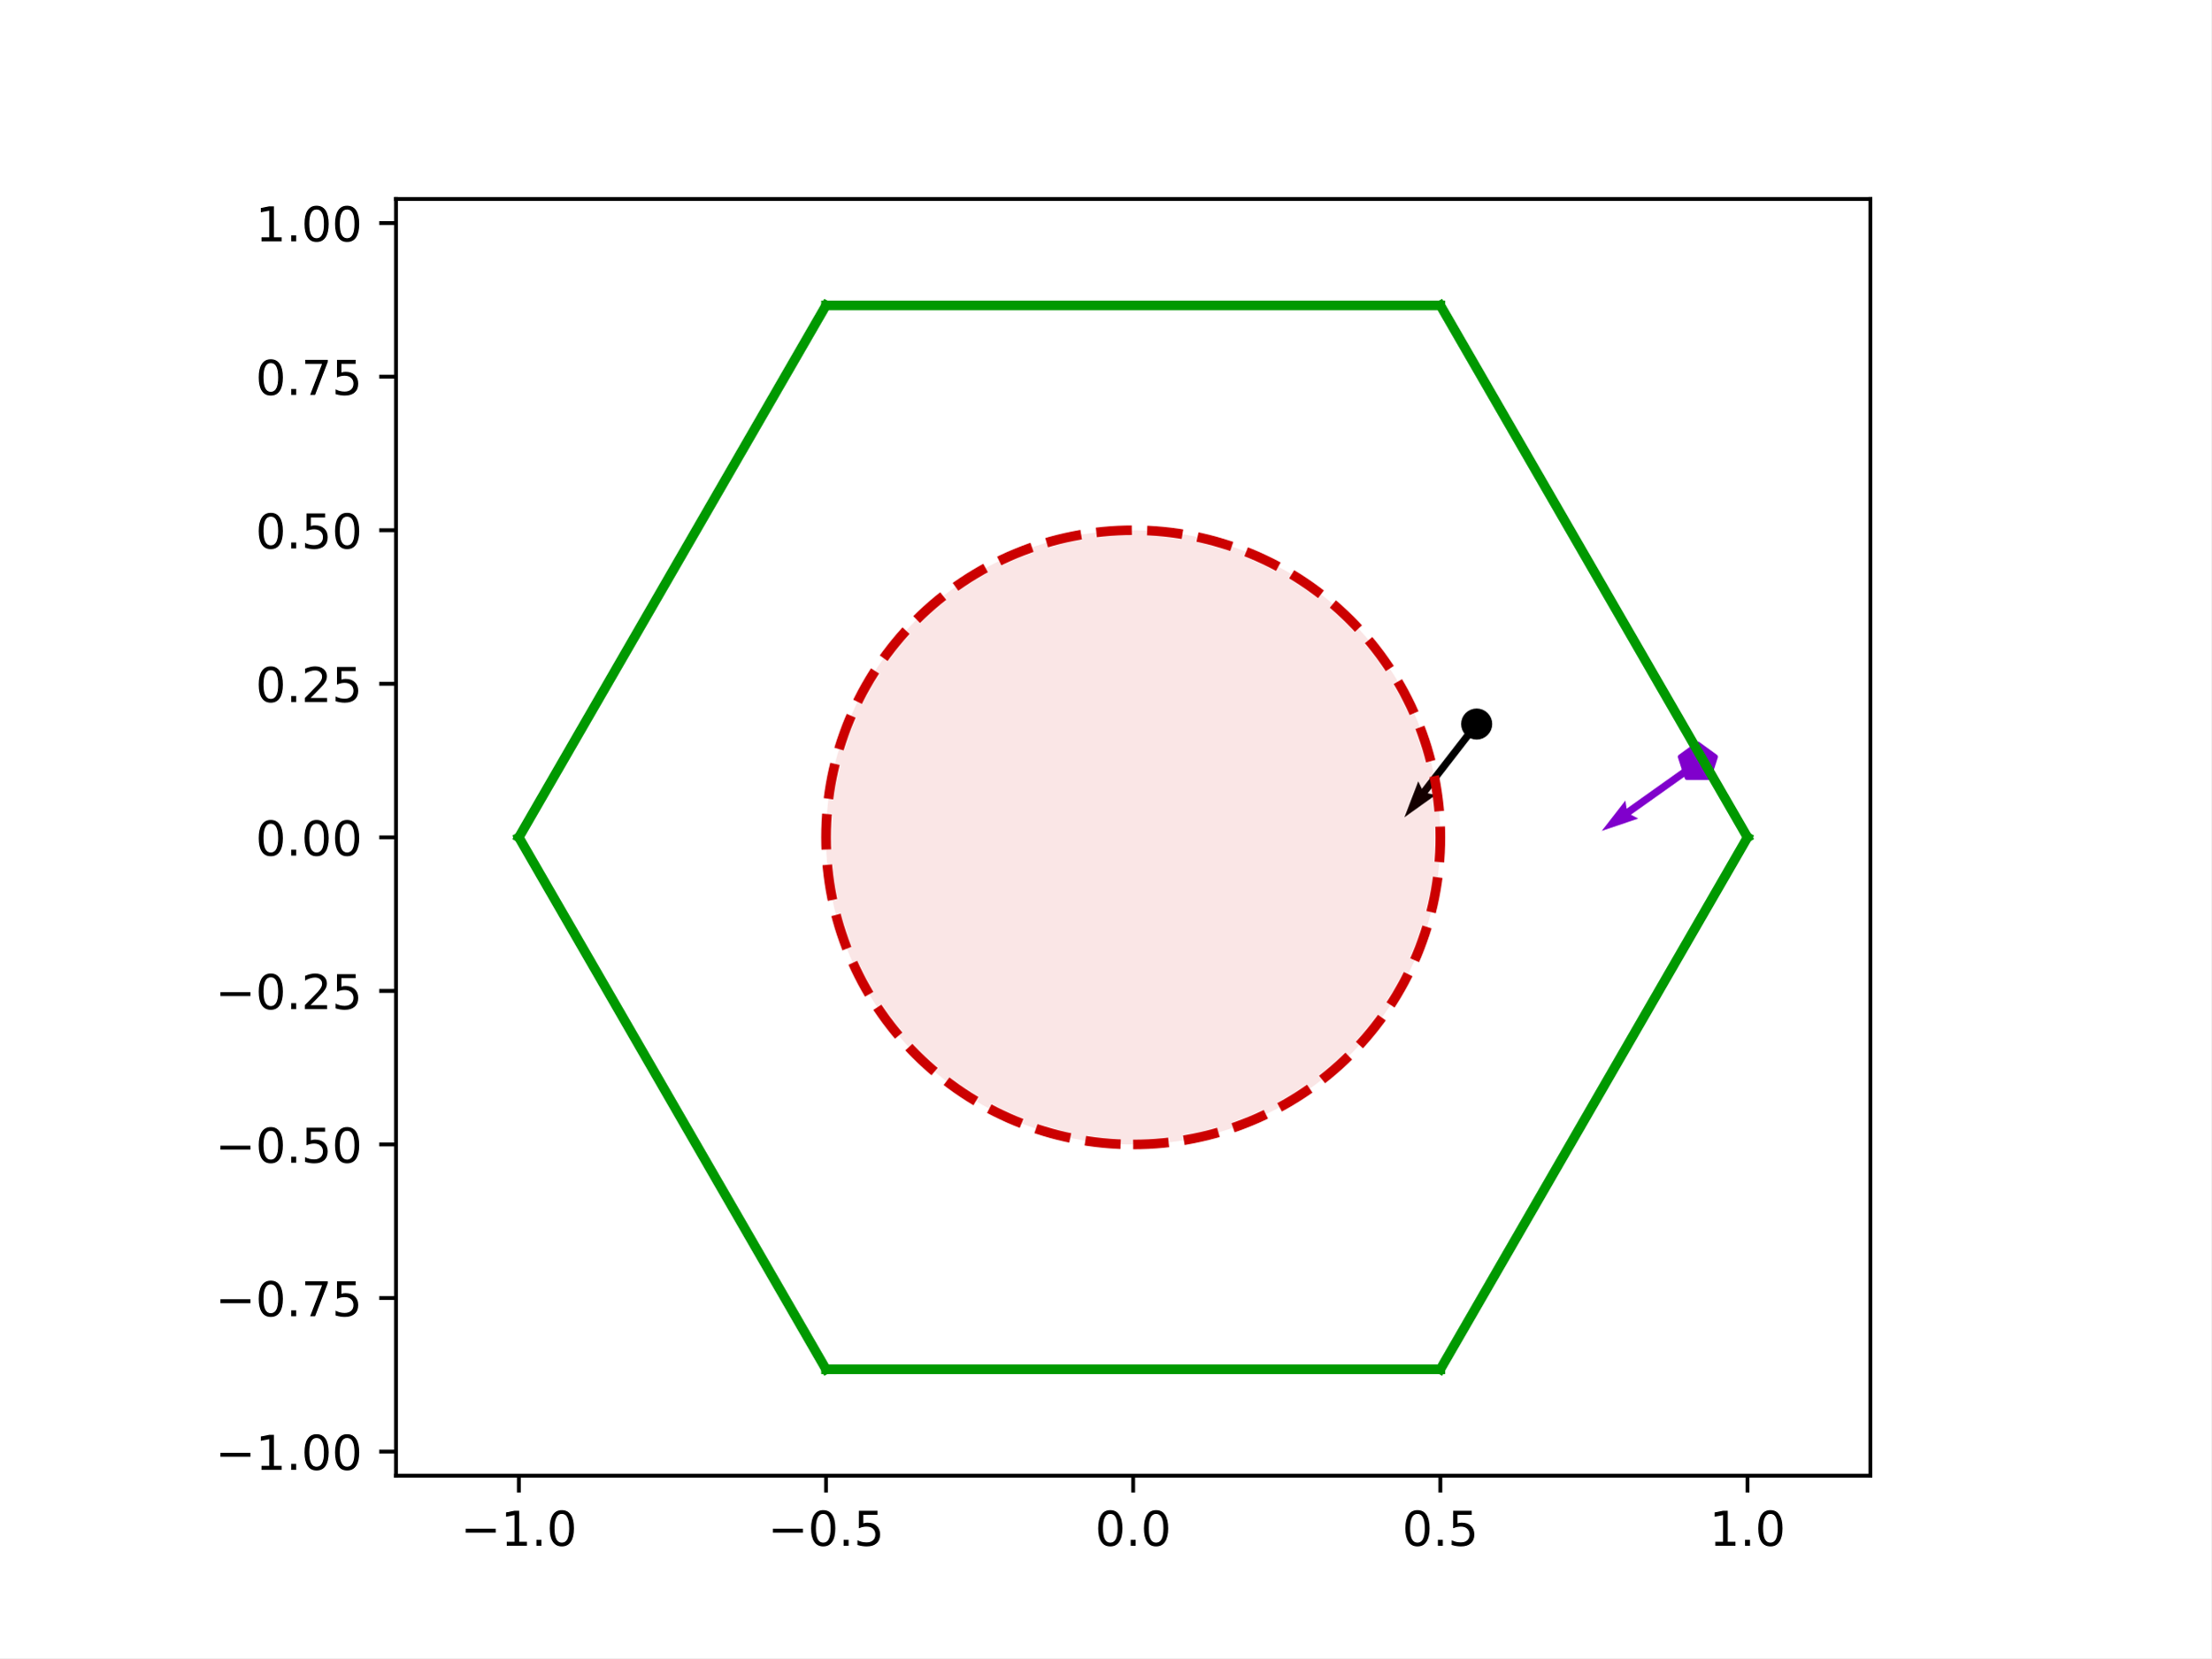
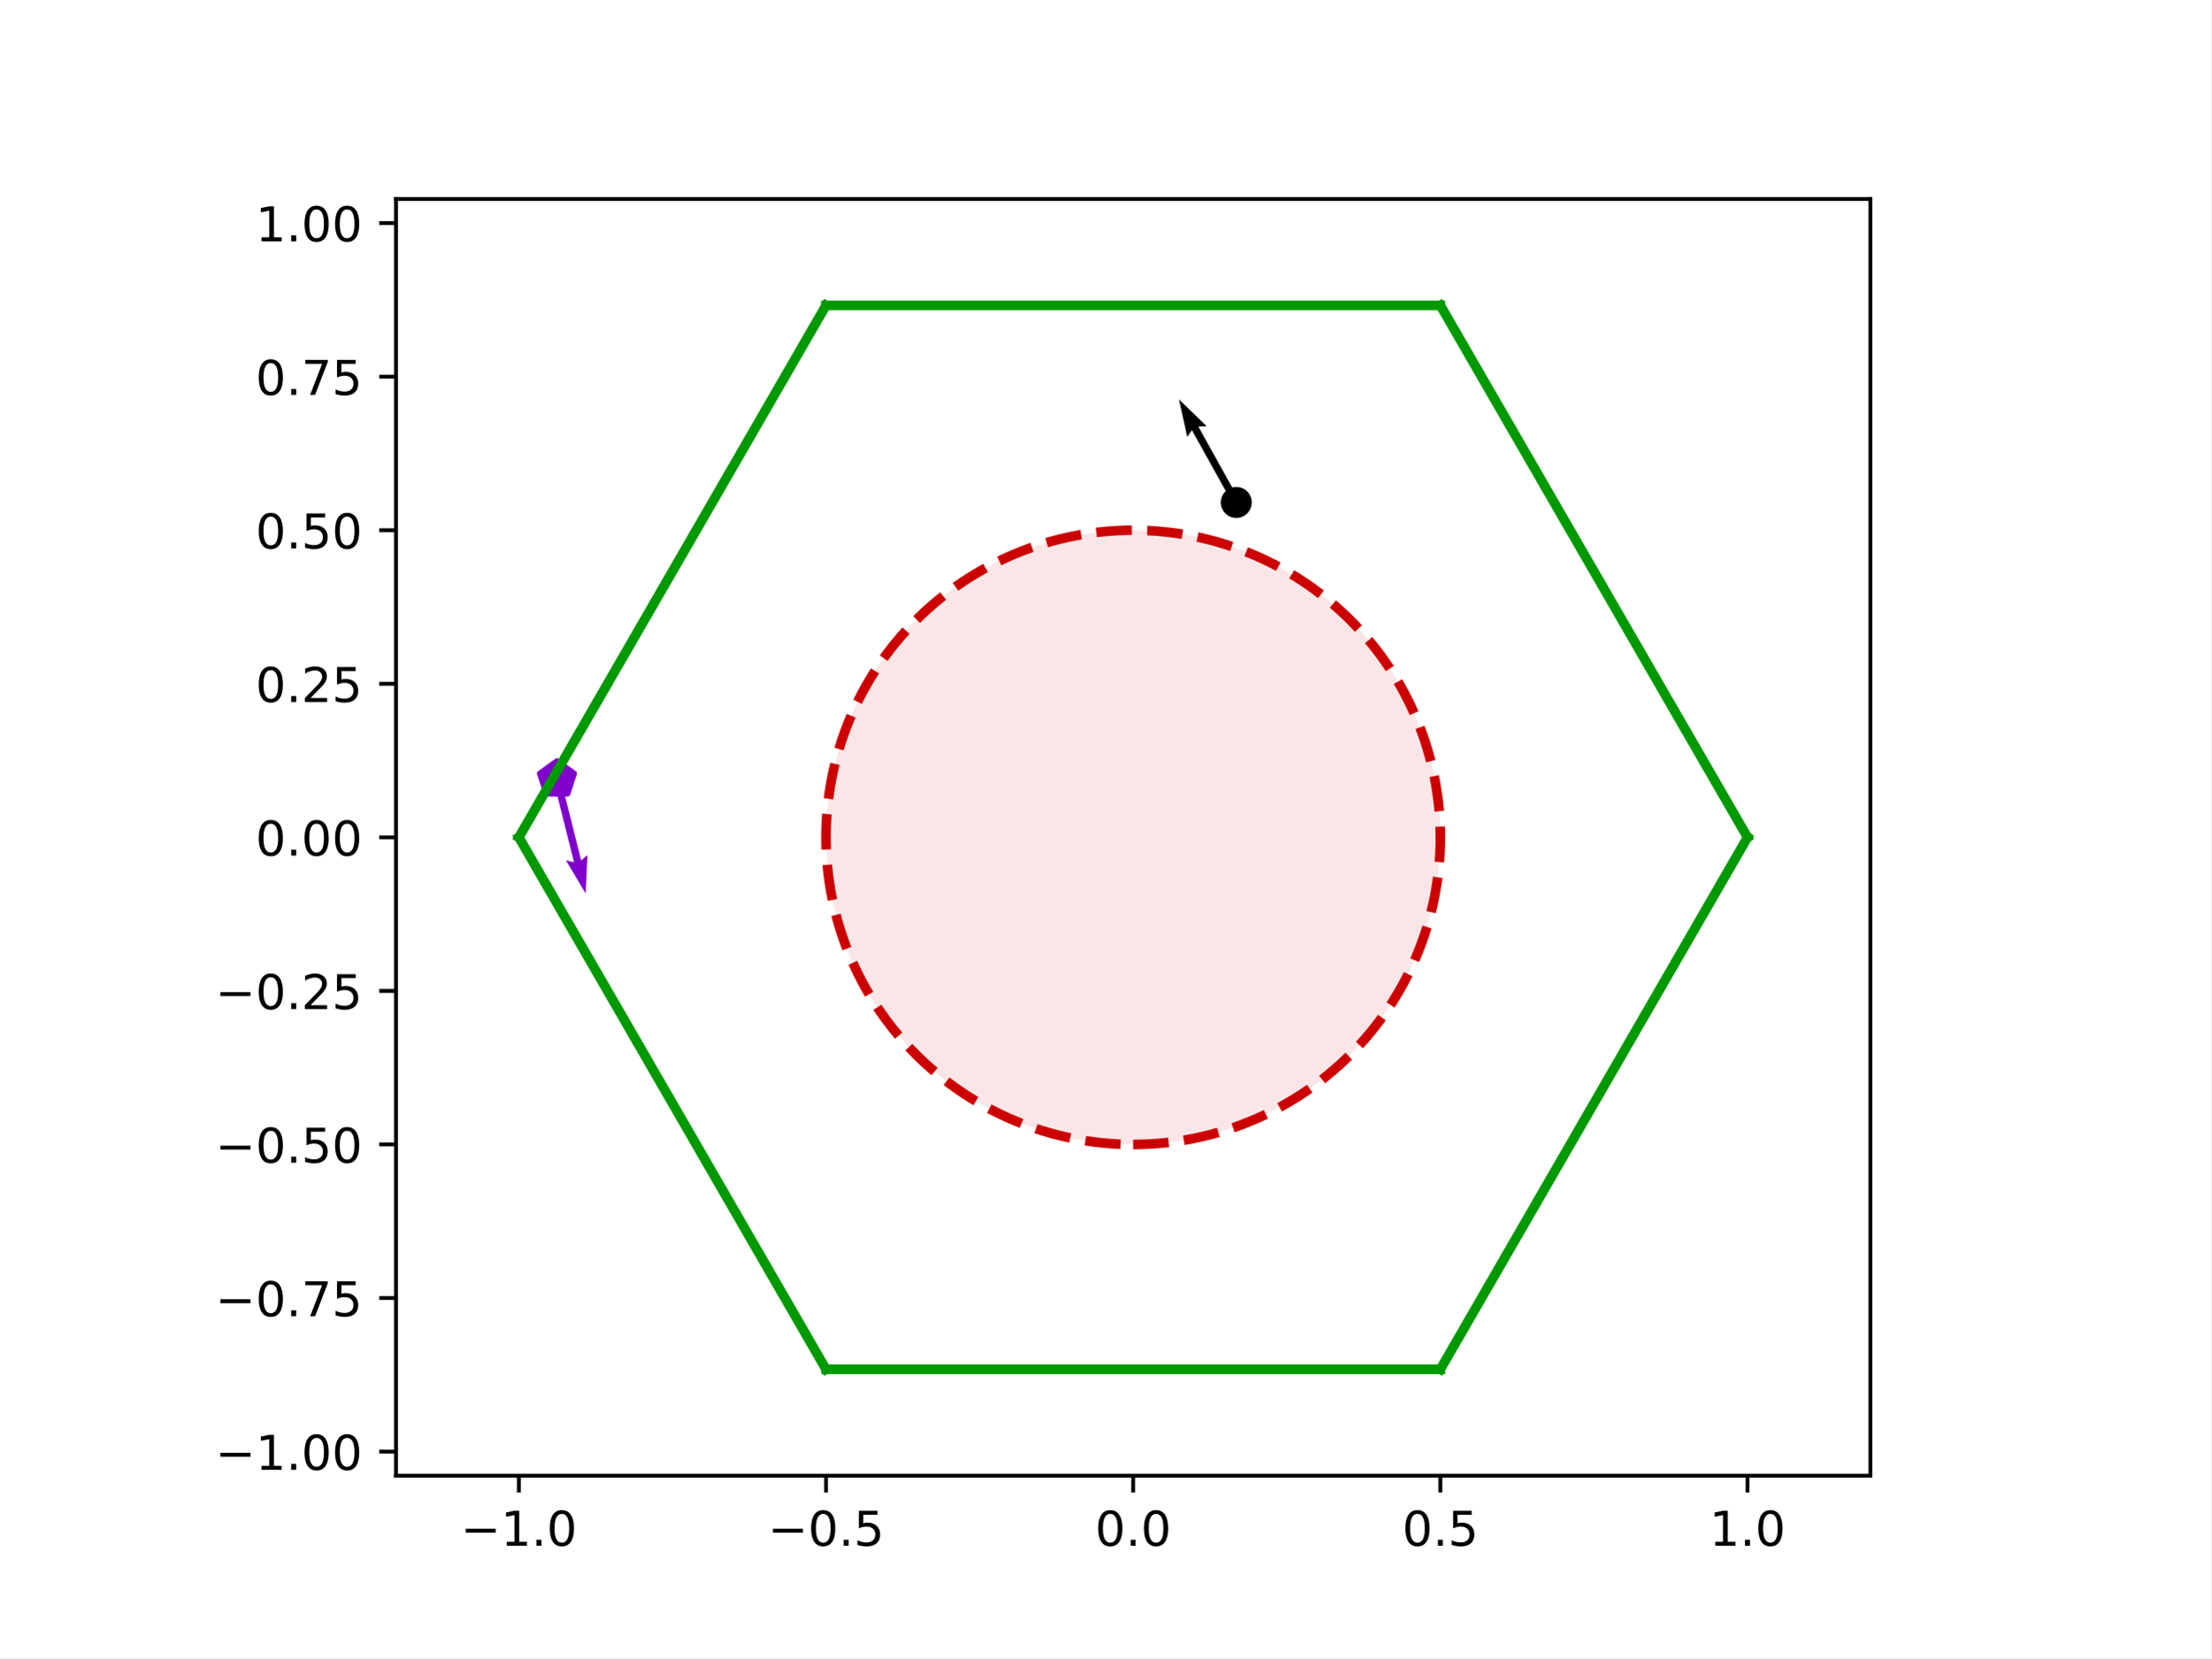
<svg xmlns="http://www.w3.org/2000/svg" xmlns:xlink="http://www.w3.org/1999/xlink" height="345.6pt" version="1.1" viewBox="0 0 460.8 345.6" width="460.8pt">
  <defs>
    <style type="text/css">
*{stroke-linecap:butt;stroke-linejoin:round;}
  </style>
  </defs>
  <g id="figure_1">
    <g id="patch_1">
      <path d="M 0 345.6  L 460.8 345.6  L 460.8 0  L 0 0  z " style="fill:#ffffff;" />
    </g>
    <g id="axes_1">
      <g id="patch_2">
        <path d="M 82.52 307.584  L 389.8 307.584  L 389.8 41.472  L 82.52 41.472  z " style="fill:#ffffff;" />
      </g>
      <g id="PathCollection_1">
        <defs>
-           <path d="M 0 2.739  C 0.726 2.739 1.423 2.45 1.936 1.936  C 2.45 1.423 2.739 0.726 2.739 0  C 2.739 -0.726 2.45 -1.423 1.936 -1.936  C 1.423 -2.45 0.726 -2.739 0 -2.739  C -0.726 -2.739 -1.423 -2.45 -1.936 -1.936  C -2.45 -1.423 -2.739 -0.726 -2.739 0  C -2.739 0.726 -2.45 1.423 -1.936 1.936  C -1.423 2.45 -0.726 2.739 0 2.739  z " id="m1dd97c3e53" style="stroke:#000000;" />
+           <path d="M 0 2.739  C 0.726 2.739 1.423 2.45 1.936 1.936  C 2.45 1.423 2.739 0.726 2.739 0  C 2.739 -0.726 2.45 -1.423 1.936 -1.936  C 1.423 -2.45 0.726 -2.739 0 -2.739  C -0.726 -2.739 -1.423 -2.45 -1.936 -1.936  C -2.45 -1.423 -2.739 -0.726 -2.739 0  C -2.739 0.726 -2.45 1.423 -1.936 1.936  C -1.423 2.45 -0.726 2.739 0 2.739  z " id="m6fb320b72f" style="stroke:#000000;" />
        </defs>
-         <g clip-path="url(#p5c80948dae)">
-           <use style="stroke:#000000;" x="307.742" xlink:href="#m1dd97c3e53" y="150.91" />
+         <g clip-path="url(#p6748a60231)">
+           <use style="stroke:#000000;" x="257.648" xlink:href="#m6fb320b72f" y="104.72" />
        </g>
      </g>
      <g id="Quiver_1">
-         <path clip-path="url(#p5c80948dae)" d="M 308.35 151.381  L 297.53 165.349  L 299.215 165.683  L 292.689 170.345  L 295.571 162.86  L 296.316 164.409  L 307.135 150.44  L 308.35 151.381  " />
+         <path clip-path="url(#p6748a60231)" d="M 256.977 105.094  L 248.394 89.65  L 247.424 91.067  L 245.707 83.233  L 251.453 88.828  L 249.737 88.903  L 258.319 104.347  L 256.977 105.094  " />
      </g>
      <g id="PathCollection_2">
        <defs>
-           <path d="M 0 -3.873  L -3.683 -1.197  L -2.276 3.133  L 2.276 3.133  L 3.683 -1.197  z " id="m8ec7533a90" style="stroke:#8000cc;" />
+           <path d="M 0 -3.873  L -3.683 -1.197  L -2.276 3.133  L 2.276 3.133  L 3.683 -1.197  z " id="me4185b2a44" style="stroke:#8000cc;" />
        </defs>
-         <g clip-path="url(#p5c80948dae)">
-           <use style="fill:#8000cc;stroke:#8000cc;" x="353.848" xlink:href="#m8ec7533a90" y="158.941" />
+         <g clip-path="url(#p6748a60231)">
+           <use style="fill:#8000cc;stroke:#8000cc;" x="116.068" xlink:href="#me4185b2a44" y="162.386" />
        </g>
      </g>
      <g id="Quiver_2">
-         <path clip-path="url(#p5c80948dae)" d="M 354.293 159.567  L 339.894 169.806  L 341.41 170.613  L 333.814 173.186  L 338.739 166.856  L 339.003 168.554  L 353.403 158.314  L 354.293 159.567  " style="fill:#8000cc;" />
+         <path clip-path="url(#p6748a60231)" d="M 116.813 162.199  L 121.111 179.336  L 122.415 178.218  L 122.048 186.229  L 117.944 179.339  L 119.621 179.71  L 115.323 162.572  L 116.813 162.199  " style="fill:#8000cc;" />
      </g>
      <g id="patch_3">
-         <path clip-path="url(#p5c80948dae)" d="M 236.16 238.545  C 253.137 238.545 269.422 231.799 281.427 219.795  C 293.431 207.79 300.177 191.505 300.177 174.528  C 300.177 157.551 293.431 141.266 281.427 129.261  C 269.422 117.257 253.137 110.511 236.16 110.511  C 219.183 110.511 202.898 117.257 190.893 129.261  C 178.889 141.266 172.143 157.551 172.143 174.528  C 172.143 191.505 178.889 207.79 190.893 219.795  C 202.898 231.799 219.183 238.545 236.16 238.545  z " style="fill:#cc0000;fill-opacity:0.1;stroke:#cc0000;stroke-dasharray:7.4,3.2;stroke-dashoffset:0;stroke-linejoin:miter;stroke-width:2;" />
+         <path clip-path="url(#p6748a60231)" d="M 236.16 238.545  C 253.137 238.545 269.422 231.799 281.427 219.795  C 293.431 207.79 300.177 191.505 300.177 174.528  C 300.177 157.551 293.431 141.266 281.427 129.261  C 269.422 117.257 253.137 110.511 236.16 110.511  C 219.183 110.511 202.898 117.257 190.893 129.261  C 178.889 141.266 172.143 157.551 172.143 174.528  C 172.143 191.505 178.889 207.79 190.893 219.795  C 202.898 231.799 219.183 238.545 236.16 238.545  z " style="fill:#cc0000;fill-opacity:0.1;stroke:#cc0000;stroke-dasharray:7.4,3.2;stroke-dashoffset:0;stroke-linejoin:miter;stroke-width:2;" />
      </g>
      <g id="matplotlib.axis_1">
        <g id="xtick_1">
          <g id="line2d_1">
            <defs>
-               <path d="M 0 0  L 0 3.5  " id="m0c7ed55211" style="stroke:#000000;stroke-width:0.8;" />
-             </defs>
-             <g>
-               <use style="stroke:#000000;stroke-width:0.8;" x="108.127" xlink:href="#m0c7ed55211" y="307.584" />
+               <path d="M 0 0  L 0 3.5  " id="m9bac043269" style="stroke:#000000;stroke-width:0.8;" />
+             </defs>
+             <g>
+               <use style="stroke:#000000;stroke-width:0.8;" x="108.127" xlink:href="#m9bac043269" y="307.584" />
            </g>
          </g>
          <g id="text_1">
            <defs>
              <path d="M 10.594 35.5  L 73.188 35.5  L 73.188 27.203  L 10.594 27.203  z " id="DejaVuSans-2212" />
              <path d="M 12.406 8.297  L 28.516 8.297  L 28.516 63.922  L 10.984 60.406  L 10.984 69.391  L 28.422 72.906  L 38.281 72.906  L 38.281 8.297  L 54.391 8.297  L 54.391 0  L 12.406 0  z " id="DejaVuSans-31" />
              <path d="M 10.688 12.406  L 21 12.406  L 21 0  L 10.688 0  z " id="DejaVuSans-2e" />
              <path d="M 31.781 66.406  Q 24.172 66.406 20.328 58.906  Q 16.5 51.422 16.5 36.375  Q 16.5 21.391 20.328 13.891  Q 24.172 6.391 31.781 6.391  Q 39.453 6.391 43.281 13.891  Q 47.125 21.391 47.125 36.375  Q 47.125 51.422 43.281 58.906  Q 39.453 66.406 31.781 66.406  z M 31.781 74.219  Q 44.047 74.219 50.516 64.516  Q 56.984 54.828 56.984 36.375  Q 56.984 17.969 50.516 8.266  Q 44.047 -1.422 31.781 -1.422  Q 19.531 -1.422 13.062 8.266  Q 6.594 17.969 6.594 36.375  Q 6.594 54.828 13.062 64.516  Q 19.531 74.219 31.781 74.219  z " id="DejaVuSans-30" />
            </defs>
            <g transform="translate(95.9854 322.1824)scale(0.1 -0.1)">
              <use xlink:href="#DejaVuSans-2212" />
              <use x="83.789" xlink:href="#DejaVuSans-31" />
              <use x="147.412" xlink:href="#DejaVuSans-2e" />
              <use x="179.199" xlink:href="#DejaVuSans-30" />
            </g>
          </g>
        </g>
        <g id="xtick_2">
          <g id="line2d_2">
            <g>
-               <use style="stroke:#000000;stroke-width:0.8;" x="172.143" xlink:href="#m0c7ed55211" y="307.584" />
+               <use style="stroke:#000000;stroke-width:0.8;" x="172.143" xlink:href="#m9bac043269" y="307.584" />
            </g>
          </g>
          <g id="text_2">
            <defs>
              <path d="M 10.797 72.906  L 49.516 72.906  L 49.516 64.594  L 19.828 64.594  L 19.828 46.734  Q 21.969 47.469 24.109 47.828  Q 26.266 48.188 28.422 48.188  Q 40.625 48.188 47.75 41.5  Q 54.891 34.812 54.891 23.391  Q 54.891 11.625 47.562 5.094  Q 40.234 -1.422 26.906 -1.422  Q 22.312 -1.422 17.547 -0.641  Q 12.797 0.141 7.719 1.703  L 7.719 11.625  Q 12.109 9.234 16.797 8.062  Q 21.484 6.891 26.703 6.891  Q 35.156 6.891 40.078 11.328  Q 45.016 15.766 45.016 23.391  Q 45.016 31 40.078 35.438  Q 35.156 39.891 26.703 39.891  Q 22.75 39.891 18.812 39.016  Q 14.891 38.141 10.797 36.281  z " id="DejaVuSans-35" />
            </defs>
            <g transform="translate(160.002 322.1824)scale(0.1 -0.1)">
              <use xlink:href="#DejaVuSans-2212" />
              <use x="83.789" xlink:href="#DejaVuSans-30" />
              <use x="147.412" xlink:href="#DejaVuSans-2e" />
              <use x="179.199" xlink:href="#DejaVuSans-35" />
            </g>
          </g>
        </g>
        <g id="xtick_3">
          <g id="line2d_3">
            <g>
-               <use style="stroke:#000000;stroke-width:0.8;" x="236.16" xlink:href="#m0c7ed55211" y="307.584" />
+               <use style="stroke:#000000;stroke-width:0.8;" x="236.16" xlink:href="#m9bac043269" y="307.584" />
            </g>
          </g>
          <g id="text_3">
            <g transform="translate(228.2084 322.1824)scale(0.1 -0.1)">
              <use xlink:href="#DejaVuSans-30" />
              <use x="63.623" xlink:href="#DejaVuSans-2e" />
              <use x="95.41" xlink:href="#DejaVuSans-30" />
            </g>
          </g>
        </g>
        <g id="xtick_4">
          <g id="line2d_4">
            <g>
-               <use style="stroke:#000000;stroke-width:0.8;" x="300.177" xlink:href="#m0c7ed55211" y="307.584" />
+               <use style="stroke:#000000;stroke-width:0.8;" x="300.177" xlink:href="#m9bac043269" y="307.584" />
            </g>
          </g>
          <g id="text_4">
            <g transform="translate(292.225 322.1824)scale(0.1 -0.1)">
              <use xlink:href="#DejaVuSans-30" />
              <use x="63.623" xlink:href="#DejaVuSans-2e" />
              <use x="95.41" xlink:href="#DejaVuSans-35" />
            </g>
          </g>
        </g>
        <g id="xtick_5">
          <g id="line2d_5">
            <g>
-               <use style="stroke:#000000;stroke-width:0.8;" x="364.193" xlink:href="#m0c7ed55211" y="307.584" />
+               <use style="stroke:#000000;stroke-width:0.8;" x="364.193" xlink:href="#m9bac043269" y="307.584" />
            </g>
          </g>
          <g id="text_5">
            <g transform="translate(356.2416 322.1824)scale(0.1 -0.1)">
              <use xlink:href="#DejaVuSans-31" />
              <use x="63.623" xlink:href="#DejaVuSans-2e" />
              <use x="95.41" xlink:href="#DejaVuSans-30" />
            </g>
          </g>
        </g>
      </g>
      <g id="matplotlib.axis_2">
        <g id="ytick_1">
          <g id="line2d_6">
            <defs>
-               <path d="M 0 0  L -3.5 0  " id="me3d9f01977" style="stroke:#000000;stroke-width:0.8;" />
-             </defs>
-             <g>
-               <use style="stroke:#000000;stroke-width:0.8;" x="82.52" xlink:href="#me3d9f01977" y="302.561" />
+               <path d="M 0 0  L -3.5 0  " id="me197e3326c" style="stroke:#000000;stroke-width:0.8;" />
+             </defs>
+             <g>
+               <use style="stroke:#000000;stroke-width:0.8;" x="82.52" xlink:href="#me197e3326c" y="302.561" />
            </g>
          </g>
          <g id="text_6">
            <g transform="translate(44.87485 306.3604)scale(0.1 -0.1)">
              <use xlink:href="#DejaVuSans-2212" />
              <use x="83.789" xlink:href="#DejaVuSans-31" />
              <use x="147.412" xlink:href="#DejaVuSans-2e" />
              <use x="179.199" xlink:href="#DejaVuSans-30" />
              <use x="242.822" xlink:href="#DejaVuSans-30" />
            </g>
          </g>
        </g>
        <g id="ytick_2">
          <g id="line2d_7">
            <g>
-               <use style="stroke:#000000;stroke-width:0.8;" x="82.52" xlink:href="#me3d9f01977" y="270.553" />
+               <use style="stroke:#000000;stroke-width:0.8;" x="82.52" xlink:href="#me197e3326c" y="270.553" />
            </g>
          </g>
          <g id="text_7">
            <defs>
              <path d="M 8.203 72.906  L 55.078 72.906  L 55.078 68.703  L 28.609 0  L 18.312 0  L 43.219 64.594  L 8.203 64.594  z " id="DejaVuSans-37" />
            </defs>
            <g transform="translate(44.87485 274.3521)scale(0.1 -0.1)">
              <use xlink:href="#DejaVuSans-2212" />
              <use x="83.789" xlink:href="#DejaVuSans-30" />
              <use x="147.412" xlink:href="#DejaVuSans-2e" />
              <use x="179.199" xlink:href="#DejaVuSans-37" />
              <use x="242.822" xlink:href="#DejaVuSans-35" />
            </g>
          </g>
        </g>
        <g id="ytick_3">
          <g id="line2d_8">
            <g>
-               <use style="stroke:#000000;stroke-width:0.8;" x="82.52" xlink:href="#me3d9f01977" y="238.545" />
+               <use style="stroke:#000000;stroke-width:0.8;" x="82.52" xlink:href="#me197e3326c" y="238.545" />
            </g>
          </g>
          <g id="text_8">
            <g transform="translate(44.87485 242.3438)scale(0.1 -0.1)">
              <use xlink:href="#DejaVuSans-2212" />
              <use x="83.789" xlink:href="#DejaVuSans-30" />
              <use x="147.412" xlink:href="#DejaVuSans-2e" />
              <use x="179.199" xlink:href="#DejaVuSans-35" />
              <use x="242.822" xlink:href="#DejaVuSans-30" />
            </g>
          </g>
        </g>
        <g id="ytick_4">
          <g id="line2d_9">
            <g>
-               <use style="stroke:#000000;stroke-width:0.8;" x="82.52" xlink:href="#me3d9f01977" y="206.536" />
+               <use style="stroke:#000000;stroke-width:0.8;" x="82.52" xlink:href="#me197e3326c" y="206.536" />
            </g>
          </g>
          <g id="text_9">
            <defs>
              <path d="M 19.188 8.297  L 53.609 8.297  L 53.609 0  L 7.328 0  L 7.328 8.297  Q 12.938 14.109 22.625 23.891  Q 32.328 33.688 34.812 36.531  Q 39.547 41.844 41.422 45.531  Q 43.312 49.219 43.312 52.781  Q 43.312 58.594 39.234 62.25  Q 35.156 65.922 28.609 65.922  Q 23.969 65.922 18.812 64.312  Q 13.672 62.703 7.812 59.422  L 7.812 69.391  Q 13.766 71.781 18.938 73  Q 24.125 74.219 28.422 74.219  Q 39.75 74.219 46.484 68.547  Q 53.219 62.891 53.219 53.422  Q 53.219 48.922 51.531 44.891  Q 49.859 40.875 45.406 35.406  Q 44.188 33.984 37.641 27.219  Q 31.109 20.453 19.188 8.297  z " id="DejaVuSans-32" />
            </defs>
            <g transform="translate(44.87485 210.3355)scale(0.1 -0.1)">
              <use xlink:href="#DejaVuSans-2212" />
              <use x="83.789" xlink:href="#DejaVuSans-30" />
              <use x="147.412" xlink:href="#DejaVuSans-2e" />
              <use x="179.199" xlink:href="#DejaVuSans-32" />
              <use x="242.822" xlink:href="#DejaVuSans-35" />
            </g>
          </g>
        </g>
        <g id="ytick_5">
          <g id="line2d_10">
            <g>
-               <use style="stroke:#000000;stroke-width:0.8;" x="82.52" xlink:href="#me3d9f01977" y="174.528" />
+               <use style="stroke:#000000;stroke-width:0.8;" x="82.52" xlink:href="#me197e3326c" y="174.528" />
            </g>
          </g>
          <g id="text_10">
            <g transform="translate(53.25454 178.3272)scale(0.1 -0.1)">
              <use xlink:href="#DejaVuSans-30" />
              <use x="63.623" xlink:href="#DejaVuSans-2e" />
              <use x="95.41" xlink:href="#DejaVuSans-30" />
              <use x="159.033" xlink:href="#DejaVuSans-30" />
            </g>
          </g>
        </g>
        <g id="ytick_6">
          <g id="line2d_11">
            <g>
-               <use style="stroke:#000000;stroke-width:0.8;" x="82.52" xlink:href="#me3d9f01977" y="142.52" />
+               <use style="stroke:#000000;stroke-width:0.8;" x="82.52" xlink:href="#me197e3326c" y="142.52" />
            </g>
          </g>
          <g id="text_11">
            <g transform="translate(53.25454 146.3189)scale(0.1 -0.1)">
              <use xlink:href="#DejaVuSans-30" />
              <use x="63.623" xlink:href="#DejaVuSans-2e" />
              <use x="95.41" xlink:href="#DejaVuSans-32" />
              <use x="159.033" xlink:href="#DejaVuSans-35" />
            </g>
          </g>
        </g>
        <g id="ytick_7">
          <g id="line2d_12">
            <g>
-               <use style="stroke:#000000;stroke-width:0.8;" x="82.52" xlink:href="#me3d9f01977" y="110.511" />
+               <use style="stroke:#000000;stroke-width:0.8;" x="82.52" xlink:href="#me197e3326c" y="110.511" />
            </g>
          </g>
          <g id="text_12">
            <g transform="translate(53.25454 114.3106)scale(0.1 -0.1)">
              <use xlink:href="#DejaVuSans-30" />
              <use x="63.623" xlink:href="#DejaVuSans-2e" />
              <use x="95.41" xlink:href="#DejaVuSans-35" />
              <use x="159.033" xlink:href="#DejaVuSans-30" />
            </g>
          </g>
        </g>
        <g id="ytick_8">
          <g id="line2d_13">
            <g>
-               <use style="stroke:#000000;stroke-width:0.8;" x="82.52" xlink:href="#me3d9f01977" y="78.503" />
+               <use style="stroke:#000000;stroke-width:0.8;" x="82.52" xlink:href="#me197e3326c" y="78.503" />
            </g>
          </g>
          <g id="text_13">
            <g transform="translate(53.25454 82.30232)scale(0.1 -0.1)">
              <use xlink:href="#DejaVuSans-30" />
              <use x="63.623" xlink:href="#DejaVuSans-2e" />
              <use x="95.41" xlink:href="#DejaVuSans-37" />
              <use x="159.033" xlink:href="#DejaVuSans-35" />
            </g>
          </g>
        </g>
        <g id="ytick_9">
          <g id="line2d_14">
            <g>
-               <use style="stroke:#000000;stroke-width:0.8;" x="82.52" xlink:href="#me3d9f01977" y="46.495" />
+               <use style="stroke:#000000;stroke-width:0.8;" x="82.52" xlink:href="#me197e3326c" y="46.495" />
            </g>
          </g>
          <g id="text_14">
            <g transform="translate(53.25454 50.29402)scale(0.1 -0.1)">
              <use xlink:href="#DejaVuSans-31" />
              <use x="63.623" xlink:href="#DejaVuSans-2e" />
              <use x="95.41" xlink:href="#DejaVuSans-30" />
              <use x="159.033" xlink:href="#DejaVuSans-30" />
            </g>
          </g>
        </g>
      </g>
      <g id="line2d_15">
-         <path clip-path="url(#p5c80948dae)" d="M 300.177 63.648  L 172.143 63.648  " style="fill:none;stroke:#009900;stroke-linecap:square;stroke-width:2;" />
+         <path clip-path="url(#p6748a60231)" d="M 300.177 63.648  L 172.143 63.648  " style="fill:none;stroke:#009900;stroke-linecap:square;stroke-width:2;" />
      </g>
      <g id="line2d_16">
-         <path clip-path="url(#p5c80948dae)" d="M 172.143 63.648  L 108.127 174.528  " style="fill:none;stroke:#009900;stroke-linecap:square;stroke-width:2;" />
+         <path clip-path="url(#p6748a60231)" d="M 172.143 63.648  L 108.127 174.528  " style="fill:none;stroke:#009900;stroke-linecap:square;stroke-width:2;" />
      </g>
      <g id="line2d_17">
-         <path clip-path="url(#p5c80948dae)" d="M 108.127 174.528  L 172.143 285.408  " style="fill:none;stroke:#009900;stroke-linecap:square;stroke-width:2;" />
+         <path clip-path="url(#p6748a60231)" d="M 108.127 174.528  L 172.143 285.408  " style="fill:none;stroke:#009900;stroke-linecap:square;stroke-width:2;" />
      </g>
      <g id="line2d_18">
-         <path clip-path="url(#p5c80948dae)" d="M 172.143 285.408  L 300.177 285.408  " style="fill:none;stroke:#009900;stroke-linecap:square;stroke-width:2;" />
+         <path clip-path="url(#p6748a60231)" d="M 172.143 285.408  L 300.177 285.408  " style="fill:none;stroke:#009900;stroke-linecap:square;stroke-width:2;" />
      </g>
      <g id="line2d_19">
-         <path clip-path="url(#p5c80948dae)" d="M 300.177 285.408  L 364.193 174.528  " style="fill:none;stroke:#009900;stroke-linecap:square;stroke-width:2;" />
+         <path clip-path="url(#p6748a60231)" d="M 300.177 285.408  L 364.193 174.528  " style="fill:none;stroke:#009900;stroke-linecap:square;stroke-width:2;" />
      </g>
      <g id="line2d_20">
-         <path clip-path="url(#p5c80948dae)" d="M 364.193 174.528  L 300.177 63.648  " style="fill:none;stroke:#009900;stroke-linecap:square;stroke-width:2;" />
+         <path clip-path="url(#p6748a60231)" d="M 364.193 174.528  L 300.177 63.648  " style="fill:none;stroke:#009900;stroke-linecap:square;stroke-width:2;" />
      </g>
      <g id="patch_4">
        <path d="M 82.52 307.584  L 82.52 41.472  " style="fill:none;stroke:#000000;stroke-linecap:square;stroke-linejoin:miter;stroke-width:0.8;" />
      </g>
      <g id="patch_5">
        <path d="M 389.8 307.584  L 389.8 41.472  " style="fill:none;stroke:#000000;stroke-linecap:square;stroke-linejoin:miter;stroke-width:0.8;" />
      </g>
      <g id="patch_6">
        <path d="M 82.52 307.584  L 389.8 307.584  " style="fill:none;stroke:#000000;stroke-linecap:square;stroke-linejoin:miter;stroke-width:0.8;" />
      </g>
      <g id="patch_7">
        <path d="M 82.52 41.472  L 389.8 41.472  " style="fill:none;stroke:#000000;stroke-linecap:square;stroke-linejoin:miter;stroke-width:0.8;" />
      </g>
    </g>
  </g>
  <defs>
-     <clipPath id="p5c80948dae">
+     <clipPath id="p6748a60231">
      <rect height="266.112" width="307.28" x="82.52" y="41.472" />
    </clipPath>
  </defs>
</svg>
